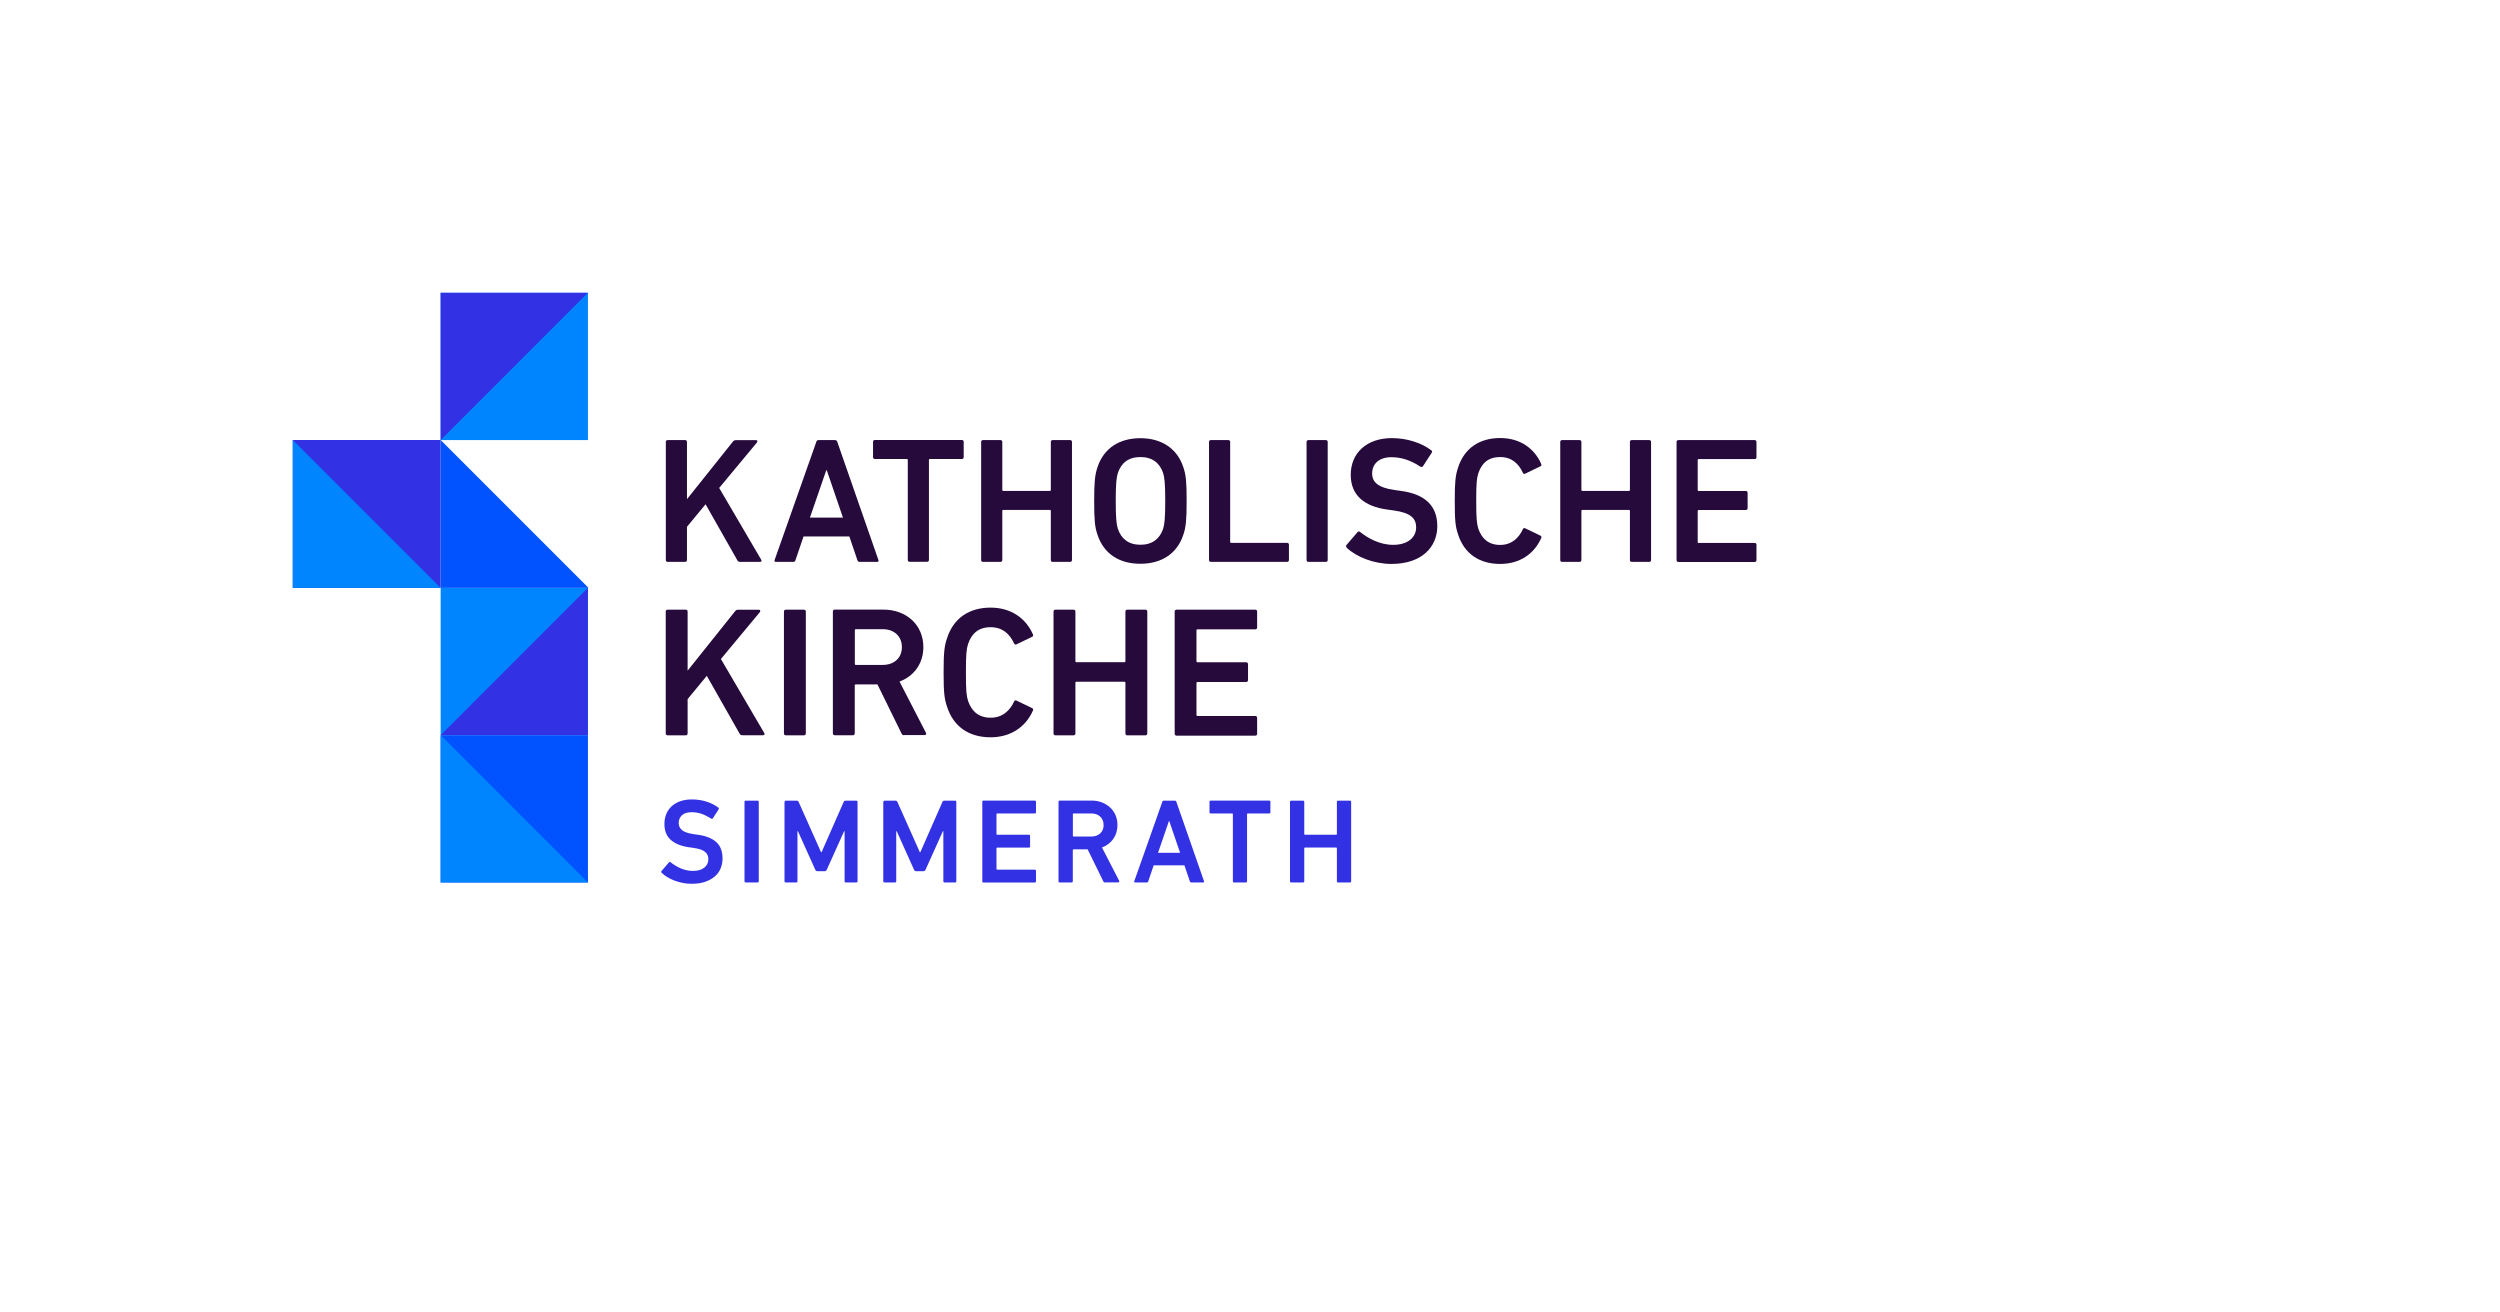
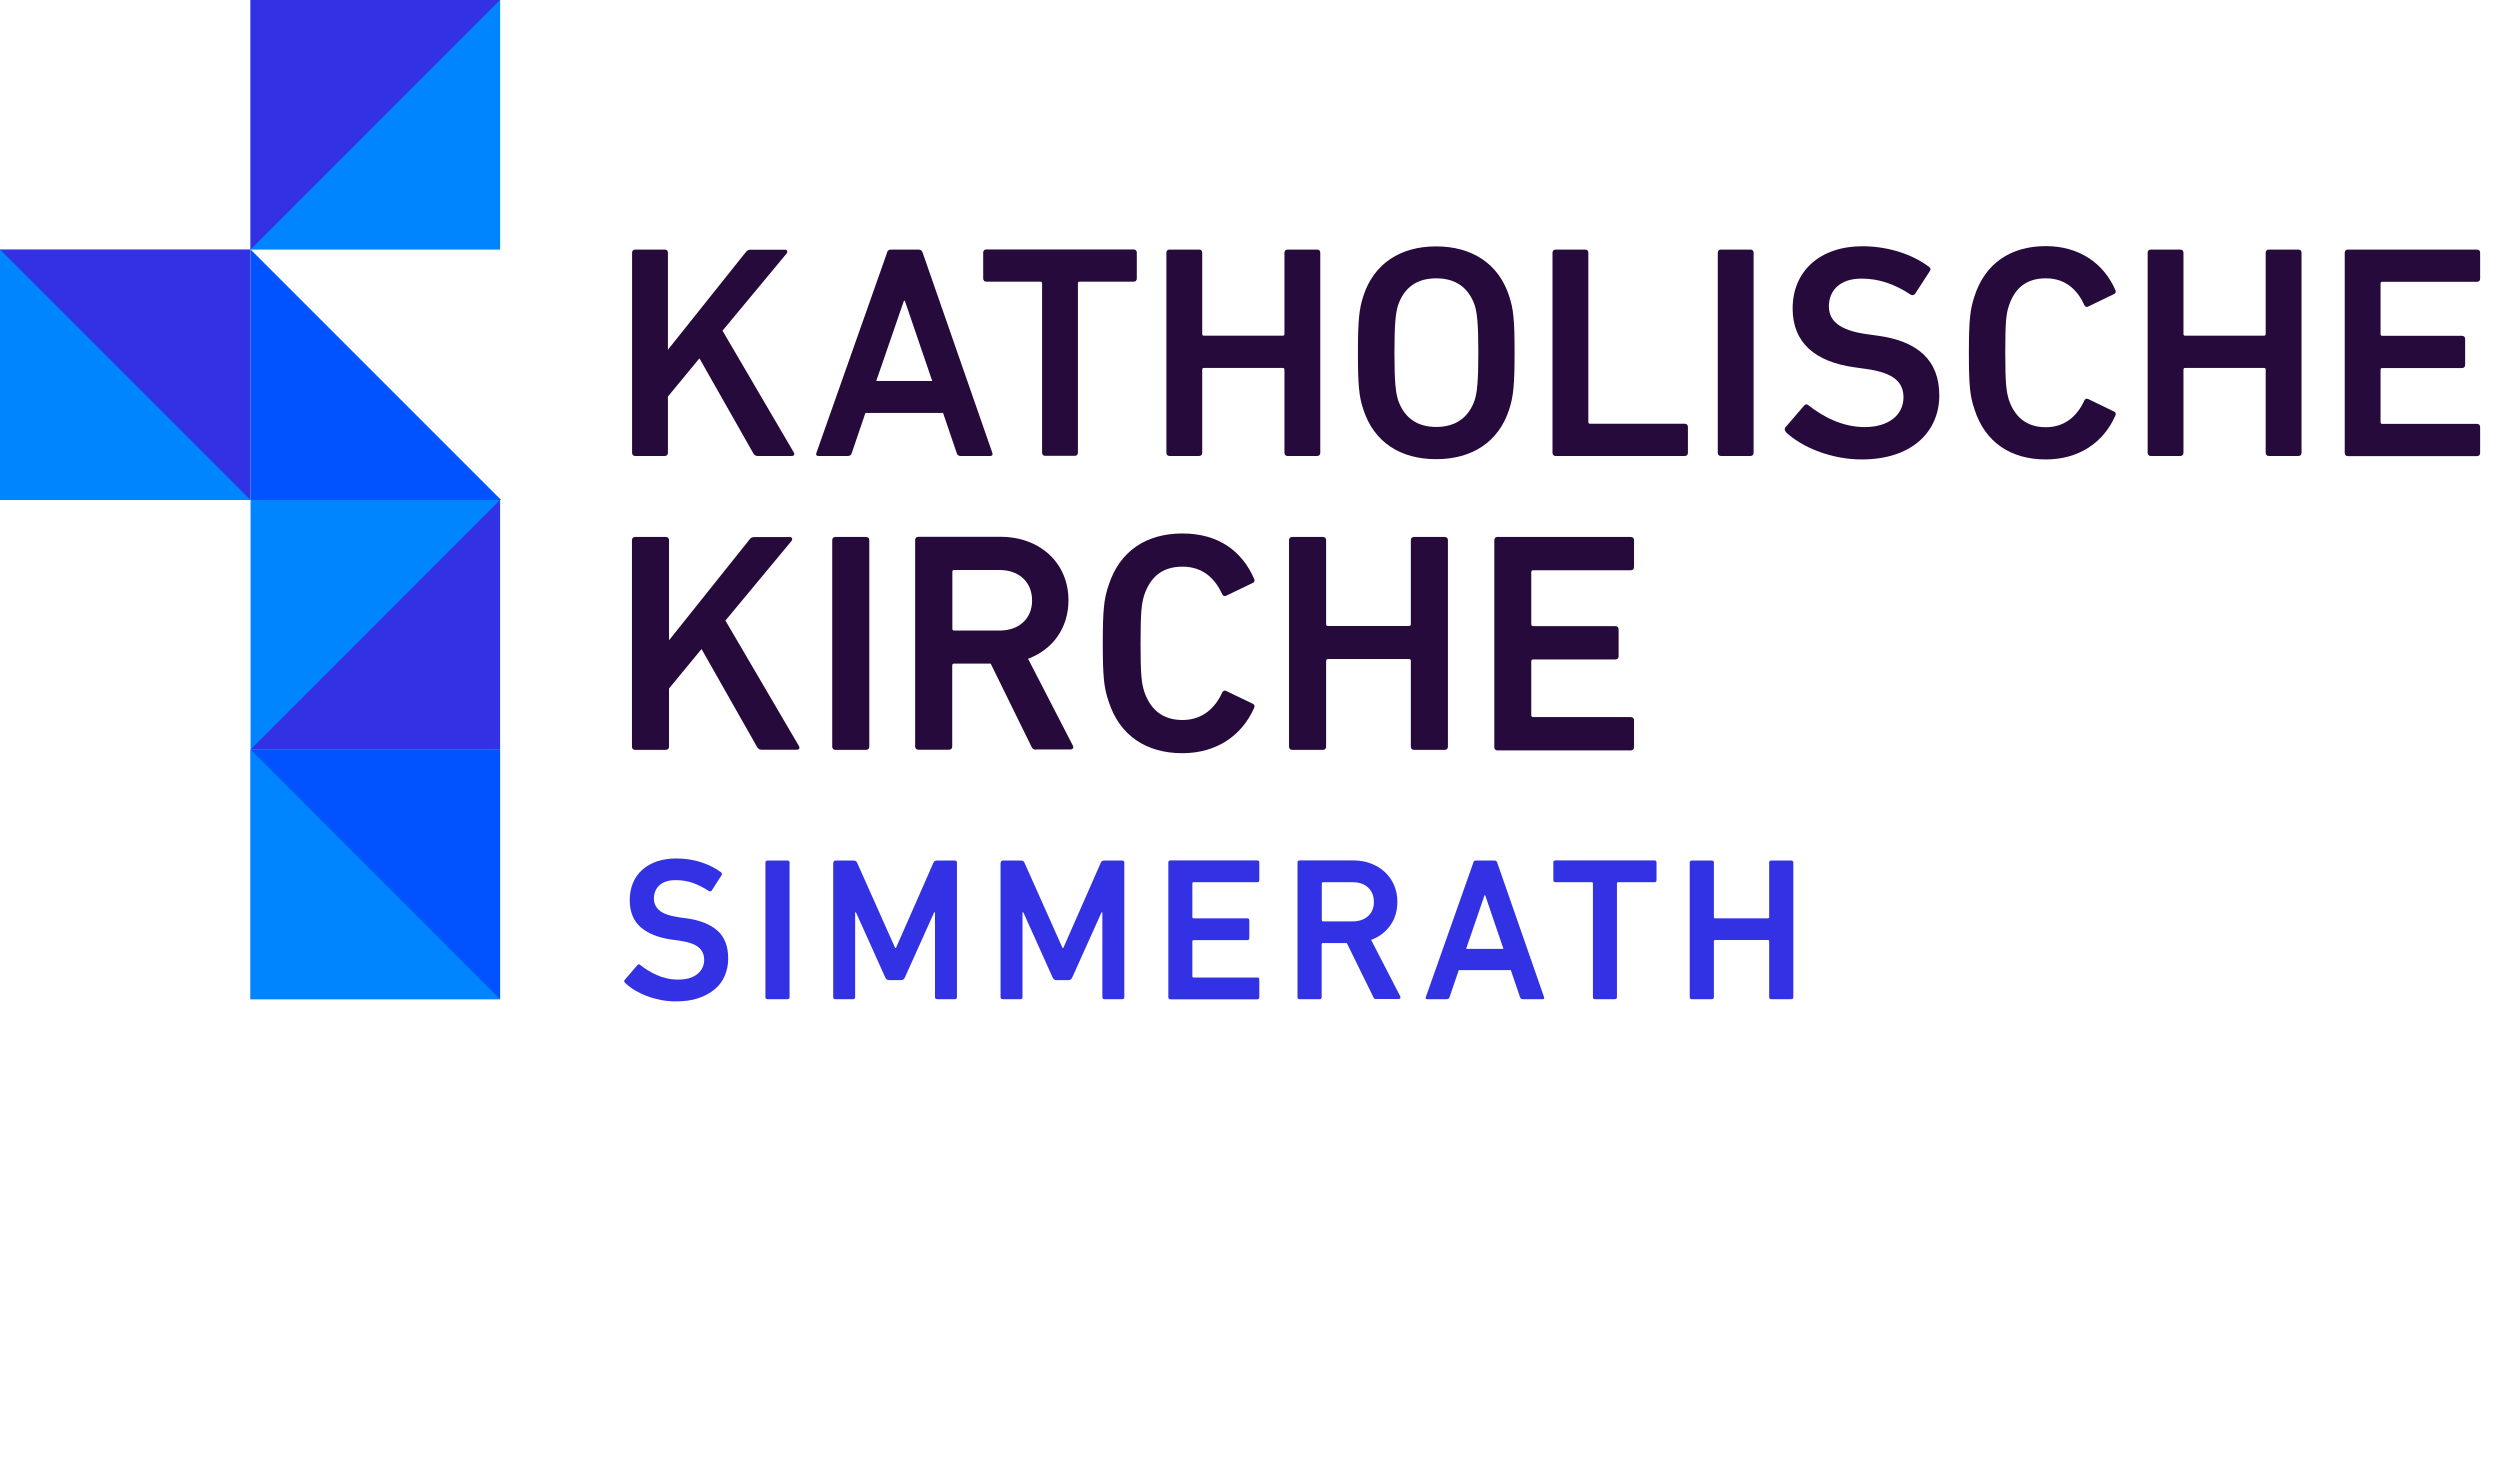
- <svg xmlns="http://www.w3.org/2000/svg" viewBox="0 0 305 160">
+ <svg xmlns="http://www.w3.org/2000/svg" version="1.1" viewBox="0 0 180 105">
  <defs>
    <style>
-       .cls-1 {
-         fill: none;
-       }
- 
-       .cls-2 {
+       .st0 {
        fill: #0085ff;
      }

-       .cls-3 {
+       .st1 {
        fill: #0053ff;
      }

-       .cls-4 {
-         fill: #260a3b;
+       .st2 {
+         fill: #3231e4;
      }

-       .cls-5 {
-         fill: #3231e4;
+       .st3 {
+         fill: #260a3b;
      }
    </style>
  </defs>
-   <rect class="cls-1" x="0" y="0" width="305" height="160" />
-   <path class="cls-4" d="M81.22,74.61c0-.14.09-.23.23-.23h2.21c.14,0,.23.09.23.23v7.21l5.79-7.25c.11-.14.2-.18.36-.18h2.57c.14,0,.2.16.09.29l-4.75,5.72,5.29,9.03c.09.16.02.27-.16.27h-2.5c-.18,0-.25-.05-.34-.18l-4.01-7.07-2.34,2.84v4.19c0,.14-.09.23-.23.23h-2.21c-.14,0-.23-.09-.23-.23v-14.87Z" />
-   <path class="cls-4" d="M95.64,74.61c0-.14.09-.23.23-.23h2.21c.14,0,.23.09.23.23v14.87c0,.14-.09.23-.23.23h-2.21c-.14,0-.23-.09-.23-.23v-14.87Z" />
-   <path class="cls-4" d="M110.32,89.7c-.18,0-.27-.07-.34-.23l-2.93-5.97h-2.64c-.09,0-.13.05-.13.14v5.83c0,.14-.09.23-.23.23h-2.21c-.14,0-.23-.09-.23-.23v-14.87c0-.14.09-.23.23-.23h5.92c2.82,0,4.89,1.87,4.89,4.57,0,2.01-1.15,3.56-2.91,4.21l3.22,6.24c.09.16,0,.29-.16.29h-2.5ZM110.03,78.95c0-1.33-.95-2.19-2.34-2.19h-3.27c-.09,0-.13.04-.13.14v4.08c0,.09.04.14.13.14h3.27c1.4,0,2.34-.86,2.34-2.16Z" />
-   <path class="cls-4" d="M115.12,82.04c0-2.43.09-3.2.41-4.15.79-2.5,2.73-3.76,5.32-3.76,2.46,0,4.3,1.26,5.18,3.29.04.11,0,.23-.11.27l-1.91.92c-.14.07-.25,0-.29-.11-.5-1.08-1.35-1.98-2.86-1.98s-2.32.79-2.75,2.03c-.2.63-.27,1.24-.27,3.49s.07,2.86.27,3.49c.43,1.24,1.28,2.03,2.75,2.03s2.37-.9,2.86-1.98c.05-.11.16-.18.29-.11l1.91.92c.11.05.16.16.11.27-.88,2.03-2.73,3.29-5.18,3.29-2.59,0-4.53-1.26-5.32-3.76-.32-.95-.41-1.71-.41-4.14Z" />
-   <path class="cls-4" d="M128.53,74.61c0-.14.09-.23.23-.23h2.21c.14,0,.23.09.23.23v6.04c0,.09.04.14.14.14h5.83c.09,0,.13-.04.13-.14v-6.04c0-.14.09-.23.23-.23h2.21c.14,0,.23.09.23.23v14.87c0,.14-.09.23-.23.23h-2.21c-.14,0-.23-.09-.23-.23v-6.17c0-.09-.04-.14-.13-.14h-5.83c-.09,0-.14.05-.14.14v6.17c0,.14-.09.23-.23.23h-2.21c-.14,0-.23-.09-.23-.23v-14.87Z" />
-   <path class="cls-4" d="M143.31,74.61c0-.14.09-.23.23-.23h9.6c.14,0,.23.09.23.23v1.94c0,.14-.09.23-.23.23h-7.03c-.09,0-.14.04-.14.14v3.74c0,.09.05.14.14.14h5.92c.14,0,.23.09.23.23v1.94c0,.14-.09.23-.23.23h-5.92c-.09,0-.14.05-.14.14v3.87c0,.09.05.14.14.14h7.03c.14,0,.23.09.23.23v1.94c0,.14-.09.23-.23.23h-9.6c-.14,0-.23-.09-.23-.23v-14.87Z" />
-   <path class="cls-4" d="M81.23,53.91c0-.13.09-.22.22-.22h2.14c.13,0,.22.09.22.22v6.99l5.61-7.03c.11-.13.2-.17.35-.17h2.49c.13,0,.2.15.09.28l-4.61,5.55,5.13,8.76c.09.15.02.26-.15.26h-2.42c-.17,0-.24-.04-.33-.17l-3.89-6.86-2.27,2.75v4.06c0,.13-.09.22-.22.22h-2.14c-.13,0-.22-.09-.22-.22v-14.42Z" />
-   <path class="cls-4" d="M99.58,53.91c.04-.13.13-.22.28-.22h2.01c.15,0,.24.09.28.22l5.02,14.42c.04.13,0,.22-.15.22h-2.14c-.15,0-.24-.07-.28-.22l-.98-2.88h-5.59l-.98,2.88c-.04.15-.13.22-.28.22h-2.12c-.15,0-.2-.09-.15-.22l5.09-14.42ZM102.84,63.15l-1.97-5.77h-.07l-1.99,5.77h4.02Z" />
-   <path class="cls-4" d="M110.97,68.54c-.13,0-.22-.09-.22-.22v-12.19c0-.09-.04-.13-.13-.13h-3.89c-.13,0-.22-.09-.22-.22v-1.88c0-.13.09-.22.22-.22h10.62c.13,0,.22.09.22.22v1.88c0,.13-.09.22-.22.22h-3.89c-.09,0-.13.04-.13.13v12.19c0,.13-.09.22-.22.22h-2.14Z" />
-   <path class="cls-4" d="M119.7,53.91c0-.13.09-.22.22-.22h2.14c.13,0,.22.09.22.22v5.85c0,.09.04.13.13.13h5.66c.09,0,.13-.04.13-.13v-5.85c0-.13.09-.22.22-.22h2.14c.13,0,.22.09.22.22v14.42c0,.13-.09.22-.22.22h-2.14c-.13,0-.22-.09-.22-.22v-5.99c0-.09-.04-.13-.13-.13h-5.66c-.09,0-.13.04-.13.13v5.99c0,.13-.09.22-.22.22h-2.14c-.13,0-.22-.09-.22-.22v-14.42Z" />
-   <path class="cls-4" d="M133.88,65.2c-.31-.92-.39-1.75-.39-4.08s.09-3.17.39-4.08c.76-2.36,2.69-3.58,5.24-3.58s4.5,1.22,5.26,3.58c.31.92.39,1.75.39,4.08s-.09,3.17-.39,4.08c-.76,2.36-2.69,3.58-5.26,3.58s-4.48-1.22-5.24-3.58ZM141.9,64.52c.17-.55.26-1.31.26-3.41s-.09-2.86-.26-3.41c-.42-1.2-1.29-1.94-2.77-1.94s-2.34.74-2.75,1.94c-.17.55-.26,1.29-.26,3.41s.09,2.86.26,3.41c.41,1.2,1.29,1.94,2.75,1.94s2.36-.74,2.77-1.94Z" />
-   <path class="cls-4" d="M147.5,53.91c0-.13.09-.22.22-.22h2.14c.13,0,.22.09.22.22v12.19c0,.09.04.13.13.13h6.82c.13,0,.22.09.22.22v1.88c0,.13-.09.22-.22.22h-9.31c-.13,0-.22-.09-.22-.22v-14.42Z" />
-   <path class="cls-4" d="M159.4,53.91c0-.13.09-.22.22-.22h2.14c.13,0,.22.09.22.22v14.42c0,.13-.09.22-.22.22h-2.14c-.13,0-.22-.09-.22-.22v-14.42Z" />
-   <path class="cls-4" d="M164.31,66.82c-.09-.09-.13-.22-.04-.33l1.35-1.57c.09-.11.22-.11.31-.02.96.76,2.38,1.57,4.04,1.57,1.77,0,2.8-.9,2.8-2.14,0-1.07-.66-1.77-2.71-2.05l-.79-.11c-2.86-.39-4.48-1.77-4.48-4.24,0-2.69,1.97-4.48,5.02-4.48,1.86,0,3.63.59,4.81,1.49.11.09.13.17.04.31l-1.05,1.62c-.09.11-.2.13-.31.07-1.2-.79-2.32-1.16-3.56-1.16-1.51,0-2.34.83-2.34,1.99,0,1.03.72,1.73,2.73,2.01l.79.11c2.86.39,4.43,1.75,4.43,4.3s-1.9,4.61-5.59,4.61c-2.18,0-4.3-.87-5.46-1.97Z" />
-   <path class="cls-4" d="M177.48,61.11c0-2.36.09-3.1.39-4.02.76-2.42,2.64-3.65,5.15-3.65,2.38,0,4.17,1.22,5.02,3.19.04.11,0,.22-.11.26l-1.86.9c-.13.07-.24,0-.28-.11-.48-1.05-1.31-1.92-2.77-1.92s-2.25.76-2.66,1.97c-.2.61-.26,1.2-.26,3.39s.07,2.77.26,3.39c.41,1.2,1.24,1.97,2.66,1.97s2.29-.87,2.77-1.92c.04-.11.15-.17.28-.11l1.86.9c.11.04.15.15.11.26-.85,1.97-2.64,3.19-5.02,3.19-2.51,0-4.39-1.22-5.15-3.65-.31-.92-.39-1.66-.39-4.02Z" />
-   <path class="cls-4" d="M190.35,53.91c0-.13.09-.22.22-.22h2.14c.13,0,.22.09.22.22v5.85c0,.09.04.13.13.13h5.66c.09,0,.13-.04.13-.13v-5.85c0-.13.09-.22.22-.22h2.14c.13,0,.22.09.22.22v14.42c0,.13-.09.22-.22.22h-2.14c-.13,0-.22-.09-.22-.22v-5.99c0-.09-.04-.13-.13-.13h-5.66c-.09,0-.13.04-.13.13v5.99c0,.13-.09.22-.22.22h-2.14c-.13,0-.22-.09-.22-.22v-14.42Z" />
-   <path class="cls-4" d="M204.54,53.91c0-.13.09-.22.22-.22h9.31c.13,0,.22.09.22.22v1.88c0,.13-.09.22-.22.22h-6.82c-.09,0-.13.04-.13.13v3.63c0,.09.04.13.13.13h5.74c.13,0,.22.09.22.22v1.88c0,.13-.09.22-.22.22h-5.74c-.09,0-.13.04-.13.13v3.76c0,.09.04.13.13.13h6.82c.13,0,.22.09.22.22v1.88c0,.13-.09.22-.22.22h-9.31c-.13,0-.22-.09-.22-.22v-14.42Z" />
+   <path class="st3" d="M45.5,38.89c0-.14.09-.23.23-.23h2.21c.14,0,.23.09.23.23v7.21l5.79-7.25c.11-.14.2-.18.36-.18h2.57c.14,0,.2.16.09.29l-4.75,5.72,5.29,9.03c.09.16.02.27-.16.27h-2.5c-.18,0-.25-.05-.34-.18l-4.01-7.07-2.34,2.84v4.19c0,.14-.09.23-.23.23h-2.21c-.14,0-.23-.09-.23-.23,0,0,0-14.87,0-14.87Z" />
+   <path class="st3" d="M59.92,38.89c0-.14.09-.23.23-.23h2.21c.14,0,.23.09.23.23v14.87c0,.14-.09.23-.23.23h-2.21c-.14,0-.23-.09-.23-.23v-14.87Z" />
+   <path class="st3" d="M74.6,53.98c-.18,0-.27-.07-.34-.23l-2.93-5.97h-2.64c-.09,0-.13.05-.13.14v5.83c0,.14-.09.23-.23.23h-2.21c-.14,0-.23-.09-.23-.23v-14.87c0-.14.09-.23.23-.23h5.92c2.82,0,4.89,1.87,4.89,4.57,0,2.01-1.15,3.56-2.91,4.21l3.22,6.24c.09.16,0,.29-.16.29h-2.5l.02.02ZM74.31,43.23c0-1.33-.95-2.19-2.34-2.19h-3.27c-.09,0-.13.04-.13.14v4.08c0,.09.04.14.13.14h3.27c1.4,0,2.34-.86,2.34-2.16h0Z" />
+   <path class="st3" d="M79.4,46.32c0-2.43.09-3.2.41-4.15.79-2.5,2.73-3.76,5.32-3.76s4.3,1.26,5.18,3.29c.04.11,0,.23-.11.27l-1.91.92c-.14.07-.25,0-.29-.11-.5-1.08-1.35-1.98-2.86-1.98s-2.32.79-2.75,2.03c-.2.63-.27,1.24-.27,3.49s.07,2.86.27,3.49c.43,1.24,1.28,2.03,2.75,2.03s2.37-.9,2.86-1.98c.05-.11.16-.18.29-.11l1.91.92c.11.05.16.16.11.27-.88,2.03-2.73,3.29-5.18,3.29-2.59,0-4.53-1.26-5.32-3.76-.32-.95-.41-1.71-.41-4.14h0Z" />
+   <path class="st3" d="M92.81,38.89c0-.14.09-.23.23-.23h2.21c.14,0,.23.09.23.23v6.04c0,.09.04.14.14.14h5.83c.09,0,.13-.04.13-.14v-6.04c0-.14.09-.23.23-.23h2.21c.14,0,.23.09.23.23v14.87c0,.14-.09.23-.23.23h-2.21c-.14,0-.23-.09-.23-.23v-6.17c0-.09-.04-.14-.13-.14h-5.83c-.09,0-.14.05-.14.14v6.17c0,.14-.09.23-.23.23h-2.21c-.14,0-.23-.09-.23-.23v-14.87Z" />
+   <path class="st3" d="M107.59,38.89c0-.14.09-.23.23-.23h9.6c.14,0,.23.09.23.23v1.94c0,.14-.09.23-.23.23h-7.03c-.09,0-.14.04-.14.14v3.74c0,.09.05.14.14.14h5.92c.14,0,.23.09.23.23v1.94c0,.14-.09.23-.23.23h-5.92c-.09,0-.14.05-.14.14v3.87c0,.09.05.14.14.14h7.03c.14,0,.23.09.23.23v1.94c0,.14-.09.23-.23.23h-9.6c-.14,0-.23-.09-.23-.23v-14.91Z" />
+   <path class="st3" d="M45.51,18.19c0-.13.09-.22.22-.22h2.14c.13,0,.22.09.22.22v6.99l5.61-7.03c.11-.13.2-.17.35-.17h2.49c.13,0,.2.15.09.28l-4.61,5.55,5.13,8.76c.09.15.02.26-.15.26h-2.42c-.17,0-.24-.04-.33-.17l-3.89-6.86-2.27,2.75v4.06c0,.13-.09.22-.22.22h-2.14c-.13,0-.22-.09-.22-.22,0,0,0-14.42,0-14.42Z" />
+   <path class="st3" d="M63.86,18.19c.04-.13.13-.22.28-.22h2.01c.15,0,.24.09.28.22l5.02,14.42c.04.13,0,.22-.15.22h-2.14c-.15,0-.24-.07-.28-.22l-.98-2.88h-5.59l-.98,2.88c-.04.15-.13.22-.28.22h-2.12c-.15,0-.2-.09-.15-.22l5.09-14.42h0ZM67.12,27.43l-1.97-5.77h-.07l-1.99,5.77h4.03Z" />
+   <path class="st3" d="M75.25,32.82c-.13,0-.22-.09-.22-.22v-12.19c0-.09-.04-.13-.13-.13h-3.89c-.13,0-.22-.09-.22-.22v-1.88c0-.13.09-.22.22-.22h10.62c.13,0,.22.09.22.22v1.88c0,.13-.09.22-.22.22h-3.89c-.09,0-.13.04-.13.13v12.19c0,.13-.09.22-.22.22h-2.14Z" />
+   <path class="st3" d="M83.98,18.19c0-.13.09-.22.22-.22h2.14c.13,0,.22.09.22.22v5.85c0,.09.04.13.13.13h5.66c.09,0,.13-.04.13-.13v-5.85c0-.13.09-.22.22-.22h2.14c.13,0,.22.09.22.22v14.42c0,.13-.09.22-.22.22h-2.14c-.13,0-.22-.09-.22-.22v-5.99c0-.09-.04-.13-.13-.13h-5.66c-.09,0-.13.04-.13.13v5.99c0,.13-.09.22-.22.22h-2.14c-.13,0-.22-.09-.22-.22,0,0,0-14.42,0-14.42Z" />
+   <path class="st3" d="M98.16,29.48c-.31-.92-.39-1.75-.39-4.08s.09-3.17.39-4.08c.76-2.36,2.69-3.58,5.24-3.58s4.5,1.22,5.26,3.58c.31.92.39,1.75.39,4.08s-.09,3.17-.39,4.08c-.76,2.36-2.69,3.58-5.26,3.58s-4.48-1.22-5.24-3.58ZM106.18,28.8c.17-.55.26-1.31.26-3.41s-.09-2.86-.26-3.41c-.42-1.2-1.29-1.94-2.77-1.94s-2.34.74-2.75,1.94c-.17.55-.26,1.29-.26,3.41s.09,2.86.26,3.41c.41,1.2,1.29,1.94,2.75,1.94s2.36-.74,2.77-1.94Z" />
+   <path class="st3" d="M111.78,18.19c0-.13.09-.22.22-.22h2.14c.13,0,.22.09.22.22v12.19c0,.09.04.13.13.13h6.82c.13,0,.22.09.22.22v1.88c0,.13-.09.22-.22.22h-9.31c-.13,0-.22-.09-.22-.22v-14.42h0Z" />
+   <path class="st3" d="M123.68,18.19c0-.13.09-.22.22-.22h2.14c.13,0,.22.09.22.22v14.42c0,.13-.09.22-.22.22h-2.14c-.13,0-.22-.09-.22-.22v-14.42Z" />
+   <path class="st3" d="M128.59,31.1c-.09-.09-.13-.22-.04-.33l1.35-1.57c.09-.11.22-.11.31-.02.96.76,2.38,1.57,4.04,1.57,1.77,0,2.8-.9,2.8-2.14,0-1.07-.66-1.77-2.71-2.05l-.79-.11c-2.86-.39-4.48-1.77-4.48-4.24,0-2.69,1.97-4.48,5.02-4.48,1.86,0,3.63.59,4.81,1.49.11.09.13.17.04.31l-1.05,1.62c-.09.11-.2.13-.31.07-1.2-.79-2.32-1.16-3.56-1.16-1.51,0-2.34.83-2.34,1.99,0,1.03.72,1.73,2.73,2.01l.79.11c2.86.39,4.43,1.75,4.43,4.3s-1.9,4.61-5.59,4.61c-2.18,0-4.3-.87-5.46-1.97h.01Z" />
+   <path class="st3" d="M141.76,25.39c0-2.36.09-3.1.39-4.02.76-2.42,2.64-3.65,5.15-3.65,2.38,0,4.17,1.22,5.02,3.19.04.11,0,.22-.11.26l-1.86.9c-.13.07-.24,0-.28-.11-.48-1.05-1.31-1.92-2.77-1.92s-2.25.76-2.66,1.97c-.2.61-.26,1.2-.26,3.39s.07,2.77.26,3.39c.41,1.2,1.24,1.97,2.66,1.97s2.29-.87,2.77-1.92c.04-.11.15-.17.28-.11l1.86.9c.11.04.15.15.11.26-.85,1.97-2.64,3.19-5.02,3.19-2.51,0-4.39-1.22-5.15-3.65-.31-.92-.39-1.66-.39-4.02v-.02Z" />
+   <path class="st3" d="M154.63,18.19c0-.13.09-.22.22-.22h2.14c.13,0,.22.09.22.22v5.85c0,.09.04.13.13.13h5.66c.09,0,.13-.04.13-.13v-5.85c0-.13.09-.22.22-.22h2.14c.13,0,.22.09.22.22v14.42c0,.13-.09.22-.22.22h-2.14c-.13,0-.22-.09-.22-.22v-5.99c0-.09-.04-.13-.13-.13h-5.66c-.09,0-.13.04-.13.13v5.99c0,.13-.09.22-.22.22h-2.14c-.13,0-.22-.09-.22-.22v-14.42Z" />
+   <path class="st3" d="M168.82,18.19c0-.13.09-.22.22-.22h9.31c.13,0,.22.09.22.22v1.88c0,.13-.09.22-.22.22h-6.82c-.09,0-.13.04-.13.13v3.63c0,.09.04.13.13.13h5.74c.13,0,.22.09.22.22v1.88c0,.13-.09.22-.22.22h-5.74c-.09,0-.13.04-.13.13v3.76c0,.09.04.13.13.13h6.82c.13,0,.22.09.22.22v1.88c0,.13-.09.22-.22.22h-9.31c-.13,0-.22-.09-.22-.22v-14.42h0Z" />
  <g>
-     <rect class="cls-5" x="35.72" y="53.68" width="18.04" height="18.04" />
-     <polygon class="cls-2" points="35.72 53.68 35.72 71.72 53.76 71.72 35.72 53.68" />
+     <rect class="st2" y="17.96" width="18.04" height="18.04" />
+     <polygon class="st0" points="0 17.96 0 36 18.04 36 0 17.96" />
  </g>
  <g>
-     <rect class="cls-2" x="53.76" y="35.72" width="17.97" height="17.97" />
-     <polyline class="cls-5" points="71.72 35.72 53.76 35.72 53.76 53.69" />
+     <rect class="st0" x="18.04" width="17.97" height="17.97" />
+     <polyline class="st2" points="36 0 18.04 0 18.04 17.97" />
  </g>
  <g>
-     <rect class="cls-2" x="53.76" y="71.72" width="17.97" height="17.97" />
-     <polyline class="cls-5" points="53.76 89.69 71.72 89.69 71.72 71.72" />
+     <rect class="st0" x="18.04" y="36" width="17.97" height="17.97" />
+     <polyline class="st2" points="18.04 53.97 36 53.97 36 36" />
  </g>
  <g>
-     <rect class="cls-3" x="53.76" y="89.69" width="17.97" height="17.97" />
-     <polyline class="cls-2" points="71.72 107.66 53.76 107.66 53.76 89.69" />
+     <rect class="st1" x="18.04" y="53.97" width="17.97" height="17.97" />
+     <polyline class="st0" points="36 71.94 18.04 71.94 18.04 53.97" />
  </g>
-   <polygon class="cls-3" points="53.76 71.72 71.8 71.72 53.76 53.68 53.76 71.72" />
+   <polygon class="st1" points="18.04 36 36.08 36 18.04 17.96 18.04 36" />
  <g>
-     <path class="cls-5" d="M84.39,107.82c-.37,0-.73-.03-1.08-.1-.35-.07-.69-.16-1-.28-.32-.12-.61-.26-.88-.42-.27-.16-.5-.34-.7-.53-.08-.08-.09-.15-.03-.22l.91-1.06c.07-.08.14-.08.21-.01.16.13.33.25.54.38.2.13.42.24.64.34s.47.18.73.24c.25.06.52.09.81.09.6,0,1.06-.13,1.39-.4.33-.27.49-.61.49-1.03,0-.36-.13-.66-.4-.89-.26-.23-.74-.39-1.42-.49l-.53-.07c-.97-.14-1.71-.44-2.23-.9-.52-.46-.78-1.11-.78-1.94,0-.45.08-.86.23-1.23s.38-.69.67-.95c.29-.26.65-.47,1.06-.61.42-.14.88-.21,1.4-.21.63,0,1.22.09,1.78.27.56.18,1.04.43,1.44.73.07.06.08.13.03.21l-.7,1.09c-.06.08-.13.09-.21.04-.41-.26-.81-.46-1.19-.59-.38-.13-.78-.19-1.2-.19-.51,0-.9.12-1.17.37-.27.25-.4.57-.4.96,0,.34.14.63.41.86.27.23.75.39,1.43.49l.53.07c.97.14,1.71.44,2.22.9.51.46.76,1.13.76,1.99,0,.44-.08.85-.24,1.23-.16.38-.4.71-.72.98-.32.27-.72.49-1.19.65-.47.16-1.01.23-1.63.23Z" />
-     <path class="cls-5" d="M90.83,97.83c0-.1.05-.15.15-.15h1.44c.1,0,.15.05.15.15v9.68c0,.1-.05.15-.15.15h-1.44c-.1,0-.15-.05-.15-.15v-9.68Z" />
-     <path class="cls-5" d="M95.73,97.83c0-.1.05-.15.15-.15h1.3c.13,0,.21.05.25.15l2.74,6.14h.06l2.7-6.14c.04-.1.12-.15.25-.15h1.29c.1,0,.15.05.15.15v9.68c0,.1-.05.15-.15.15h-1.28c-.1,0-.15-.05-.15-.15v-6.1h-.06l-2.11,4.69c-.06.13-.15.19-.28.19h-.85c-.13,0-.22-.06-.28-.19l-2.11-4.69h-.06v6.1c0,.1-.05.15-.15.15h-1.28c-.1,0-.15-.05-.15-.15v-9.68Z" />
-     <path class="cls-5" d="M107.78,97.83c0-.1.05-.15.15-.15h1.3c.13,0,.21.05.25.15l2.74,6.14h.06l2.7-6.14c.04-.1.12-.15.25-.15h1.29c.1,0,.15.05.15.15v9.68c0,.1-.05.15-.15.15h-1.28c-.1,0-.15-.05-.15-.15v-6.1h-.06l-2.11,4.69c-.06.13-.15.19-.28.19h-.85c-.13,0-.22-.06-.28-.19l-2.11-4.69h-.06v6.1c0,.1-.05.15-.15.15h-1.28c-.1,0-.15-.05-.15-.15v-9.68Z" />
-     <path class="cls-5" d="M119.84,97.82c0-.1.05-.15.15-.15h6.25c.1,0,.15.05.15.15v1.27c0,.1-.05.15-.15.15h-4.58c-.06,0-.09.03-.09.09v2.42c0,.06.03.09.09.09h3.86c.1,0,.15.05.15.15v1.27c0,.1-.05.15-.15.15h-3.86c-.06,0-.09.03-.09.09v2.51c0,.06.03.09.09.09h4.58c.1,0,.15.05.15.15v1.27c0,.1-.05.15-.15.15h-6.25c-.1,0-.15-.05-.15-.15v-9.69Z" />
-     <path class="cls-5" d="M134.82,107.66c-.11,0-.18-.05-.22-.15l-1.91-3.89h-1.72c-.06,0-.09.03-.09.09v3.8c0,.1-.05.15-.15.15h-1.44c-.1,0-.15-.05-.15-.15v-9.69c0-.1.05-.15.15-.15h3.86c.46,0,.88.07,1.27.22.39.15.72.35,1,.61.28.26.51.57.67.94s.24.77.24,1.21c0,.66-.17,1.22-.51,1.7-.34.48-.8.83-1.38,1.04l2.1,4.07s.03.09,0,.13c-.03.04-.06.06-.11.06h-1.63ZM133.11,102.06c.46,0,.83-.13,1.11-.38s.42-.59.42-1.02-.14-.78-.42-1.04-.65-.38-1.11-.38h-2.13c-.06,0-.09.03-.09.09v2.64c0,.06.03.09.09.09h2.13Z" />
-     <path class="cls-5" d="M141.79,97.83c.03-.1.09-.15.19-.15h1.35c.1,0,.16.05.19.15l3.37,9.68c.03.1,0,.15-.1.15h-1.44c-.1,0-.16-.05-.19-.15l-.66-1.94h-3.75l-.66,1.94c-.03.1-.09.15-.19.15h-1.42c-.1,0-.13-.05-.1-.15l3.42-9.68ZM143.97,104.04l-1.32-3.87h-.04l-1.33,3.87h2.7Z" />
-     <path class="cls-5" d="M150.56,107.66c-.1,0-.15-.05-.15-.15v-8.18c0-.06-.03-.09-.09-.09h-2.61c-.1,0-.15-.05-.15-.15v-1.27c0-.1.05-.15.15-.15h7.13c.1,0,.15.05.15.15v1.27c0,.1-.05.15-.15.15h-2.61c-.06,0-.09.03-.09.09v8.18c0,.1-.05.15-.15.15h-1.44Z" />
-     <path class="cls-5" d="M157.38,97.83c0-.1.05-.15.15-.15h1.44c.1,0,.15.05.15.15v3.92c0,.06.03.09.09.09h3.8c.06,0,.09-.03.09-.09v-3.92c0-.1.05-.15.15-.15h1.44c.1,0,.15.05.15.15v9.68c0,.1-.05.15-.15.15h-1.44c-.1,0-.15-.05-.15-.15v-4.02c0-.06-.03-.09-.09-.09h-3.8c-.06,0-.09.03-.09.09v4.02c0,.1-.05.15-.15.15h-1.44c-.1,0-.15-.05-.15-.15v-9.68Z" />
+     <path class="st2" d="M48.67,72.1c-.37,0-.73-.03-1.08-.1s-.69-.16-1-.28c-.32-.12-.61-.26-.88-.42-.27-.16-.5-.34-.7-.53-.08-.08-.09-.15-.03-.22l.91-1.06c.07-.08.14-.08.21-.01.16.13.33.25.54.38.2.13.42.24.64.34s.47.18.73.24c.25.06.52.09.81.09.6,0,1.06-.13,1.39-.4.33-.27.49-.61.49-1.03,0-.36-.13-.66-.4-.89-.26-.23-.74-.39-1.42-.49l-.53-.07c-.97-.14-1.71-.44-2.23-.9-.52-.46-.78-1.11-.78-1.94,0-.45.08-.86.23-1.23s.38-.69.67-.95c.29-.26.65-.47,1.06-.61.42-.14.88-.21,1.4-.21.63,0,1.22.09,1.78.27s1.04.43,1.44.73c.07.06.08.13.03.21l-.7,1.09c-.06.08-.13.09-.21.04-.41-.26-.81-.46-1.19-.59-.38-.13-.78-.19-1.2-.19-.51,0-.9.12-1.17.37s-.4.57-.4.96c0,.34.14.63.41.86.27.23.75.39,1.43.49l.53.07c.97.14,1.71.44,2.22.9s.76,1.13.76,1.99c0,.44-.08.85-.24,1.23-.16.38-.4.71-.72.98-.32.27-.72.49-1.19.65s-1.01.23-1.63.23h.02Z" />
+     <path class="st2" d="M55.11,62.11c0-.1.05-.15.15-.15h1.44c.1,0,.15.05.15.15v9.68c0,.1-.05.15-.15.15h-1.44c-.1,0-.15-.05-.15-.15v-9.68Z" />
+     <path class="st2" d="M60.01,62.11c0-.1.05-.15.15-.15h1.3c.13,0,.21.05.25.15l2.74,6.14h.06l2.7-6.14c.04-.1.12-.15.25-.15h1.29c.1,0,.15.05.15.15v9.68c0,.1-.05.15-.15.15h-1.28c-.1,0-.15-.05-.15-.15v-6.1h-.06l-2.11,4.69c-.06.13-.15.19-.28.19h-.85c-.13,0-.22-.06-.28-.19l-2.11-4.69h-.06v6.1c0,.1-.05.15-.15.15h-1.28c-.1,0-.15-.05-.15-.15v-9.68h.02Z" />
+     <path class="st2" d="M72.06,62.11c0-.1.05-.15.15-.15h1.3c.13,0,.21.05.25.15l2.74,6.14h.06l2.7-6.14c.04-.1.12-.15.25-.15h1.29c.1,0,.15.05.15.15v9.68c0,.1-.05.15-.15.15h-1.28c-.1,0-.15-.05-.15-.15v-6.1h-.06l-2.11,4.69c-.06.13-.15.19-.28.19h-.85c-.13,0-.22-.06-.28-.19l-2.11-4.69h-.06v6.1c0,.1-.05.15-.15.15h-1.28c-.1,0-.15-.05-.15-.15v-9.68h.02Z" />
+     <path class="st2" d="M84.12,62.1c0-.1.05-.15.15-.15h6.25c.1,0,.15.05.15.15v1.27c0,.1-.05.15-.15.15h-4.58c-.06,0-.09.03-.09.09v2.42c0,.06.03.09.09.09h3.86c.1,0,.15.05.15.15v1.27c0,.1-.05.15-.15.15h-3.86c-.06,0-.09.03-.09.09v2.51c0,.06.03.09.09.09h4.58c.1,0,.15.05.15.15v1.27c0,.1-.05.15-.15.15h-6.25c-.1,0-.15-.05-.15-.15v-9.69h0Z" />
+     <path class="st2" d="M99.1,71.94c-.11,0-.18-.05-.22-.15l-1.91-3.89h-1.72c-.06,0-.09.03-.09.09v3.8c0,.1-.05.15-.15.15h-1.44c-.1,0-.15-.05-.15-.15v-9.69c0-.1.05-.15.15-.15h3.86c.46,0,.88.07,1.27.22s.72.35,1,.61.51.57.67.94.24.77.24,1.21c0,.66-.17,1.22-.51,1.7-.34.48-.8.83-1.38,1.04l2.1,4.07s.03.09,0,.13-.06.06-.11.06h-1.63.02ZM97.39,66.34c.46,0,.83-.13,1.11-.38s.42-.59.42-1.02-.14-.78-.42-1.04-.65-.38-1.11-.38h-2.13c-.06,0-.09.03-.09.09v2.64c0,.06.03.09.09.09h2.13Z" />
+     <path class="st2" d="M106.07,62.11c.03-.1.09-.15.19-.15h1.35c.1,0,.16.05.19.15l3.37,9.68c.03.1,0,.15-.1.15h-1.44c-.1,0-.16-.05-.19-.15l-.66-1.94h-3.75l-.66,1.94c-.03.1-.09.15-.19.15h-1.42c-.1,0-.13-.05-.1-.15l3.42-9.68h0ZM108.25,68.32l-1.32-3.87h-.04l-1.33,3.87h2.7,0Z" />
+     <path class="st2" d="M114.84,71.94c-.1,0-.15-.05-.15-.15v-8.18c0-.06-.03-.09-.09-.09h-2.61c-.1,0-.15-.05-.15-.15v-1.27c0-.1.05-.15.15-.15h7.13c.1,0,.15.05.15.15v1.27c0,.1-.05.15-.15.15h-2.61c-.06,0-.09.03-.09.09v8.18c0,.1-.05.15-.15.15h-1.44,0Z" />
+     <path class="st2" d="M121.66,62.11c0-.1.05-.15.15-.15h1.44c.1,0,.15.05.15.15v3.92c0,.06.03.09.09.09h3.8c.06,0,.09-.03.09-.09v-3.92c0-.1.05-.15.15-.15h1.44c.1,0,.15.05.15.15v9.68c0,.1-.05.15-.15.15h-1.44c-.1,0-.15-.05-.15-.15v-4.02c0-.06-.03-.09-.09-.09h-3.8c-.06,0-.09.03-.09.09v4.02c0,.1-.05.15-.15.15h-1.44c-.1,0-.15-.05-.15-.15v-9.68Z" />
  </g>
</svg>
